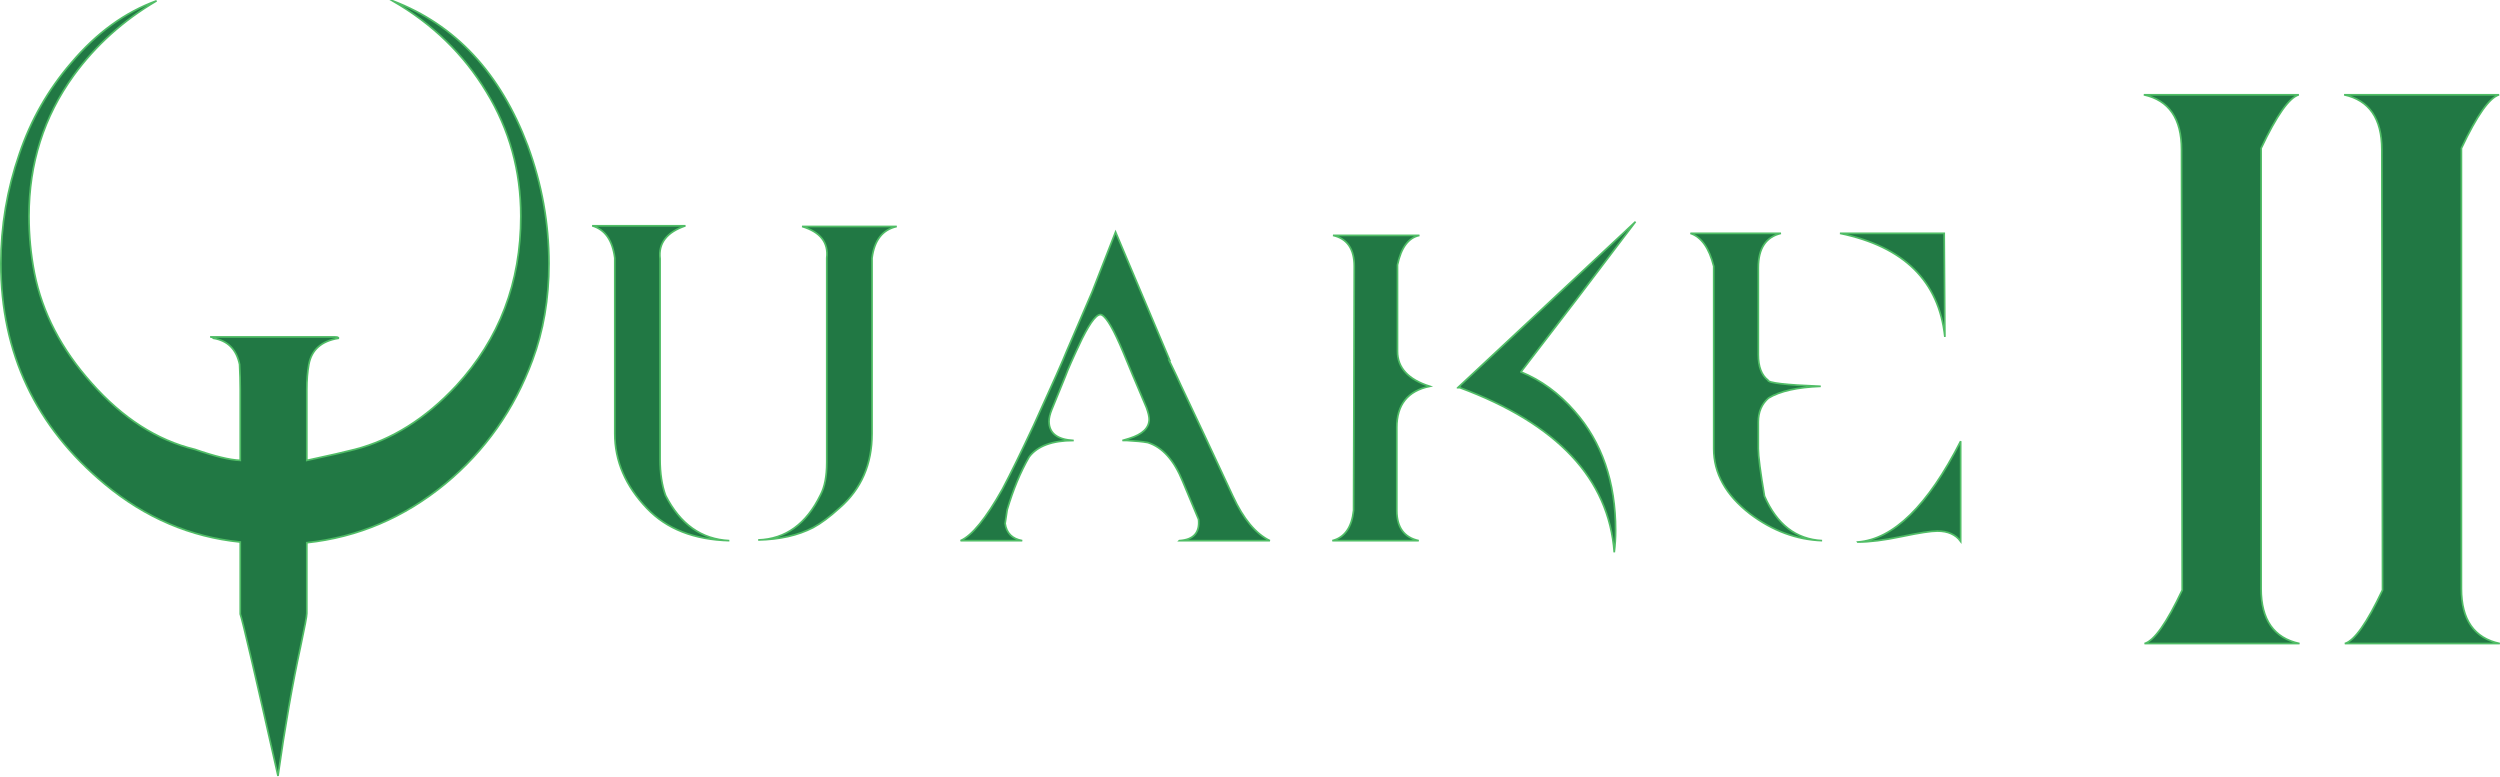
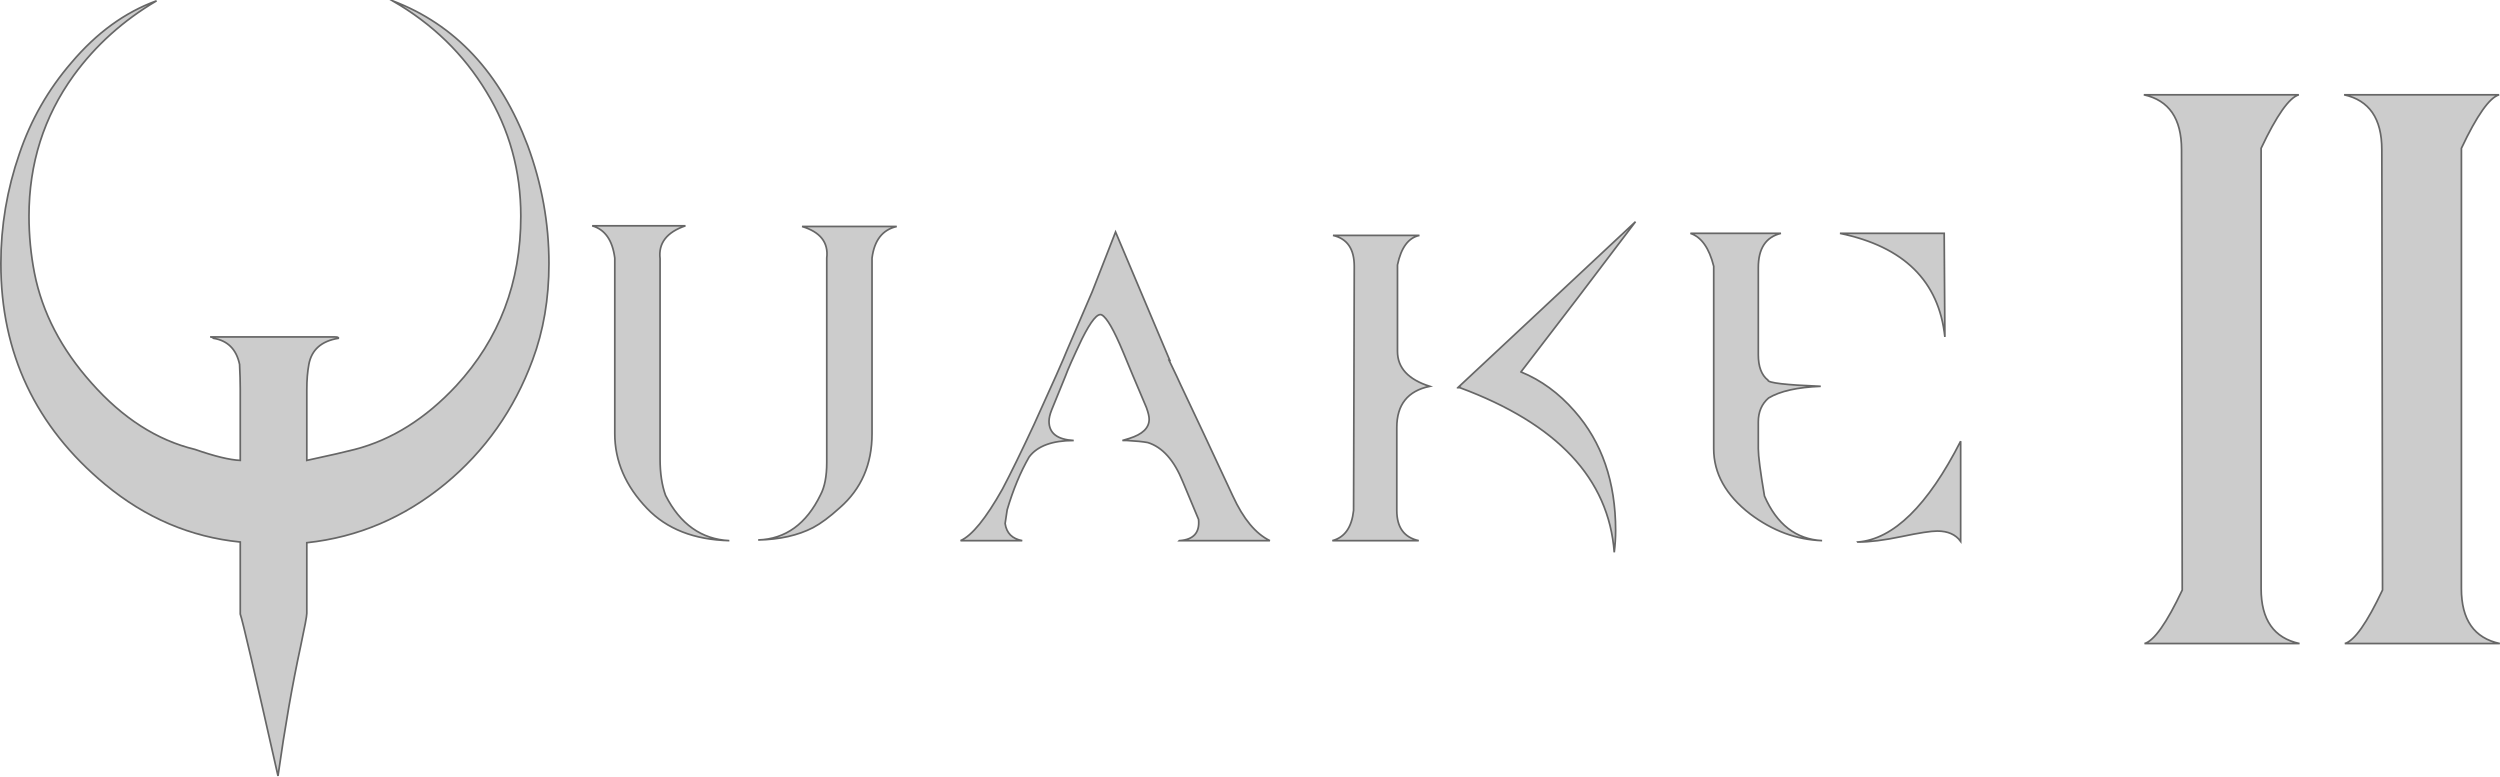
<svg xmlns="http://www.w3.org/2000/svg" width="385.709mm" height="119.745mm" viewBox="0 0 385.709 119.745" version="1.1" id="svg5">
  <defs id="defs2" />
  <g id="layer1" transform="translate(-31.92623,-43.81971)">
    <g aria-label="Quake II" id="text1838" style="font-size:10.583px;line-height:1.25;fill:#cccccc;stroke:#666666;stroke-width:0.265">
-       <path d="m 92.489,43.944 q 9.207,5.292 14.499,14.076 5.292,8.678 5.292,19.156 0,15.346 -9.948,26.141 -7.091,7.62 -15.663,9.842 -2.011,0.529 -7.408,1.693 v -10.901 q 0,-2.223 0.317,-3.916 0.635,-3.387 4.551,-4.022 0.106,-0.212 -0.635,-0.212 H 64.338 q 0.317,0 0.529,0.212 3.281,0.529 4.022,4.022 0.106,2.117 0.106,3.81 v 11.007 q -2.434,-0.106 -6.985,-1.693 -8.784,-2.117 -15.981,-10.266 -6.985,-7.832 -8.784,-16.933 -0.847,-4.339 -0.847,-8.784 0,-12.171 6.879,-21.696 5.08,-6.985 12.806,-11.536 -7.302,2.646 -13.123,9.525 -5.397,6.244 -8.043,14.076 -2.857,8.255 -2.857,16.933 0,20.743 16.087,34.078 9.313,7.726 20.849,8.89 v 11.112 q 0.529,1.482 5.821,24.977 1.587,-11.218 3.492,-20.002 0.952,-4.445 0.952,-5.08 v -10.901 q 11.853,-1.27 21.378,-9.102 9.207,-7.62 13.441,-19.05 2.54,-6.773 2.54,-14.922 0,-9.313 -3.281,-18.203 -6.35,-16.827 -20.849,-22.331 z" style="font-size:105.833px;font-family:DpQuake;-inkscape-font-specification:'DpQuake, Normal';fill:#217844;stroke:#50bd66;fill-opacity:1;stroke-opacity:1" id="path5442" />
-       <path d="m 126.779,110.725 q 0,6.35 4.974,11.536 4.551,4.762 12.7,4.974 -6.456,-0.318 -9.842,-6.985 -0.847,-2.328 -0.847,-5.609 V 83.737 q -0.423,-3.598 3.916,-5.08 H 123.287 q 2.963,0.847 3.492,4.974 z m 39.687,0 q 0,7.091 -4.974,11.43 -2.328,2.117 -4.127,3.069 -3.492,1.799 -8.467,1.905 6.35,-0.212 9.631,-6.985 0.953,-1.799 0.953,-4.974 V 83.631 q 0.423,-3.598 -3.81,-4.868 h 14.605 q -3.281,0.741 -3.81,4.868 z" style="font-size:105.833px;font-family:DpQuake;-inkscape-font-specification:'DpQuake, Normal';fill:#217844;stroke:#50bd66;fill-opacity:1;stroke-opacity:1" id="path5444" />
-       <path d="m 213.88,127.235 h 13.97 q -3.281,-1.587 -5.715,-6.879 -4.868,-10.477 -8.043,-17.145 -0.318,-0.741 -1.799,-3.81 h 0.106 l -8.361,-19.791 -3.598,9.207 q -0.953,2.222 -3.916,9.102 -0.741,1.905 -5.08,11.43 -2.963,6.35 -4.868,9.948 -3.81,6.773 -6.456,7.937 h 9.525 q -2.328,-0.423 -2.646,-2.646 l 0.318,-2.117 q 1.376,-4.657 3.387,-8.149 1.905,-2.54 6.879,-2.54 -3.81,-0.212 -3.81,-2.963 0,-0.741 0.423,-1.799 l 2.117,-5.186 q 0.529,-1.482 2.54,-5.715 2.117,-4.233 3.069,-3.704 1.164,0.635 3.281,5.715 1.164,2.857 3.598,8.572 0.423,1.164 0.423,1.799 0,2.011 -3.069,2.963 l -1.058,0.318 q 0.212,0 0.741,0 2.011,0.106 3.175,0.318 3.387,1.058 5.397,6.032 l 2.434,5.821 q 0.318,3.069 -2.963,3.281 z" style="font-size:105.833px;font-family:DpQuake;-inkscape-font-specification:'DpQuake, Normal';fill:#217844;stroke:#50bd66;fill-opacity:1;stroke-opacity:1" id="path5446" />
-       <path d="m 247.429,122.578 q 0,3.916 3.387,4.657 h -13.335 q 2.857,-0.741 3.281,-4.657 l 0.106,-37.677 q 0,-4.022 -3.281,-4.762 h 13.335 q -2.54,0.529 -3.387,4.551 v 13.335 q 0,3.81 4.974,5.397 -5.08,1.058 -5.08,6.35 z m 19.156,-21.378 q 8.572,-11.112 17.674,-23.177 l -27.305,25.506 h 0.106 l -0.106,0.106 h 0.212 q 22.542,8.361 23.812,25.4 0.212,-1.693 0.212,-3.387 0,-11.218 -6.35,-18.415 -3.598,-4.127 -8.255,-6.032 z" style="font-size:105.833px;font-family:DpQuake;-inkscape-font-specification:'DpQuake, Normal';fill:#217844;stroke:#50bd66;fill-opacity:1;stroke-opacity:1" id="path5448" />
-       <path d="m 304.79,105.221 q -1.587,1.376 -1.587,3.704 v 4.127 q 0,1.693 0.953,7.302 2.857,6.562 8.89,6.879 -5.927,-0.212 -11.112,-4.127 -5.609,-4.339 -5.609,-10.054 V 84.901 q -1.058,-4.233 -3.598,-5.08 h 13.97 q -3.492,0.847 -3.492,5.292 v 13.441 q 0,2.752 1.482,3.916 0,0.635 8.149,0.952 -5.397,0.212 -8.043,1.799 z m 13.758,22.225 q 8.255,-0.635 15.875,-15.557 v 15.452 q -1.164,-1.587 -3.598,-1.587 -1.482,0 -5.503,0.847 -4.022,0.847 -6.773,0.847 z m -2.752,-47.625 h 16.087 l 0.106,15.981 Q 330.613,82.891 315.797,79.821 Z" style="font-size:105.833px;font-family:DpQuake;-inkscape-font-specification:'DpQuake, Normal';fill:#217844;stroke:#50bd66;fill-opacity:1;stroke-opacity:1" id="path5450" />
-       <path d="m 380.778,66.698 q 3.598,-7.62 5.821,-8.255 h -23.918 q 5.821,1.27 5.821,8.467 l 0.106,67.945 q -3.598,7.62 -5.821,8.255 h 23.918 q -5.927,-1.27 -5.927,-8.467 z" style="font-size:105.833px;font-family:DpQuake;-inkscape-font-specification:'DpQuake, Normal';fill:#217844;stroke:#50bd66;fill-opacity:1;stroke-opacity:1" id="path5452" />
-       <path d="m 411.681,66.698 q 3.598,-7.62 5.821,-8.255 h -23.918 q 5.821,1.27 5.821,8.467 l 0.106,67.945 q -3.598,7.62 -5.821,8.255 H 417.608 q -5.927,-1.27 -5.927,-8.467 z" style="font-size:105.833px;font-family:DpQuake;-inkscape-font-specification:'DpQuake, Normal';fill:#217844;stroke:#50bd66;fill-opacity:1;stroke-opacity:1" id="path5454" />
+       <path d="m 92.489,43.944 q 9.207,5.292 14.499,14.076 5.292,8.678 5.292,19.156 0,15.346 -9.948,26.141 -7.091,7.62 -15.663,9.842 -2.011,0.529 -7.408,1.693 v -10.901 q 0,-2.223 0.317,-3.916 0.635,-3.387 4.551,-4.022 0.106,-0.212 -0.635,-0.212 H 64.338 q 0.317,0 0.529,0.212 3.281,0.529 4.022,4.022 0.106,2.117 0.106,3.81 v 11.007 q -2.434,-0.106 -6.985,-1.693 -8.784,-2.117 -15.981,-10.266 -6.985,-7.832 -8.784,-16.933 -0.847,-4.339 -0.847,-8.784 0,-12.171 6.879,-21.696 5.08,-6.985 12.806,-11.536 -7.302,2.646 -13.123,9.525 -5.397,6.244 -8.043,14.076 -2.857,8.255 -2.857,16.933 0,20.743 16.087,34.078 9.313,7.726 20.849,8.89 v 11.112 q 0.529,1.482 5.821,24.977 1.587,-11.218 3.492,-20.002 0.952,-4.445 0.952,-5.08 v -10.901 q 11.853,-1.27 21.378,-9.102 9.207,-7.62 13.441,-19.05 2.54,-6.773 2.54,-14.922 0,-9.313 -3.281,-18.203 -6.35,-16.827 -20.849,-22.331 z" style="font-size:105.833px;font-family:DpQuake;-inkscape-font-specification:'DpQuake, Normal';fill:#cccccc;stroke:#666666" id="path5442" />
+       <path d="m 126.779,110.725 q 0,6.35 4.974,11.536 4.551,4.762 12.7,4.974 -6.456,-0.318 -9.842,-6.985 -0.847,-2.328 -0.847,-5.609 V 83.737 q -0.423,-3.598 3.916,-5.08 H 123.287 q 2.963,0.847 3.492,4.974 z m 39.687,0 q 0,7.091 -4.974,11.43 -2.328,2.117 -4.127,3.069 -3.492,1.799 -8.467,1.905 6.35,-0.212 9.631,-6.985 0.953,-1.799 0.953,-4.974 V 83.631 q 0.423,-3.598 -3.81,-4.868 h 14.605 q -3.281,0.741 -3.81,4.868 z" style="font-size:105.833px;font-family:DpQuake;-inkscape-font-specification:'DpQuake, Normal';fill:#cccccc;stroke:#666666" id="path5444" />
+       <path d="m 213.88,127.235 h 13.97 q -3.281,-1.587 -5.715,-6.879 -4.868,-10.477 -8.043,-17.145 -0.318,-0.741 -1.799,-3.81 h 0.106 l -8.361,-19.791 -3.598,9.207 q -0.953,2.222 -3.916,9.102 -0.741,1.905 -5.08,11.43 -2.963,6.35 -4.868,9.948 -3.81,6.773 -6.456,7.937 h 9.525 q -2.328,-0.423 -2.646,-2.646 l 0.318,-2.117 q 1.376,-4.657 3.387,-8.149 1.905,-2.54 6.879,-2.54 -3.81,-0.212 -3.81,-2.963 0,-0.741 0.423,-1.799 l 2.117,-5.186 q 0.529,-1.482 2.54,-5.715 2.117,-4.233 3.069,-3.704 1.164,0.635 3.281,5.715 1.164,2.857 3.598,8.572 0.423,1.164 0.423,1.799 0,2.011 -3.069,2.963 l -1.058,0.318 q 0.212,0 0.741,0 2.011,0.106 3.175,0.318 3.387,1.058 5.397,6.032 l 2.434,5.821 q 0.318,3.069 -2.963,3.281 z" style="font-size:105.833px;font-family:DpQuake;-inkscape-font-specification:'DpQuake, Normal';fill:#cccccc;stroke:#666666" id="path5446" />
+       <path d="m 247.429,122.578 q 0,3.916 3.387,4.657 h -13.335 q 2.857,-0.741 3.281,-4.657 l 0.106,-37.677 q 0,-4.022 -3.281,-4.762 h 13.335 q -2.54,0.529 -3.387,4.551 v 13.335 q 0,3.81 4.974,5.397 -5.08,1.058 -5.08,6.35 z m 19.156,-21.378 q 8.572,-11.112 17.674,-23.177 l -27.305,25.506 h 0.106 l -0.106,0.106 h 0.212 q 22.542,8.361 23.812,25.4 0.212,-1.693 0.212,-3.387 0,-11.218 -6.35,-18.415 -3.598,-4.127 -8.255,-6.032 z" style="font-size:105.833px;font-family:DpQuake;-inkscape-font-specification:'DpQuake, Normal';fill:#cccccc;stroke:#666666" id="path5448" />
+       <path d="m 304.79,105.221 q -1.587,1.376 -1.587,3.704 v 4.127 q 0,1.693 0.953,7.302 2.857,6.562 8.89,6.879 -5.927,-0.212 -11.112,-4.127 -5.609,-4.339 -5.609,-10.054 V 84.901 q -1.058,-4.233 -3.598,-5.08 h 13.97 q -3.492,0.847 -3.492,5.292 v 13.441 q 0,2.752 1.482,3.916 0,0.635 8.149,0.952 -5.397,0.212 -8.043,1.799 z m 13.758,22.225 q 8.255,-0.635 15.875,-15.557 v 15.452 q -1.164,-1.587 -3.598,-1.587 -1.482,0 -5.503,0.847 -4.022,0.847 -6.773,0.847 z m -2.752,-47.625 h 16.087 l 0.106,15.981 Q 330.613,82.891 315.797,79.821 Z" style="font-size:105.833px;font-family:DpQuake;-inkscape-font-specification:'DpQuake, Normal';fill:#cccccc;stroke:#666666" id="path5450" />
+       <path d="m 380.778,66.698 q 3.598,-7.62 5.821,-8.255 h -23.918 q 5.821,1.27 5.821,8.467 l 0.106,67.945 q -3.598,7.62 -5.821,8.255 h 23.918 q -5.927,-1.27 -5.927,-8.467 z" style="font-size:105.833px;font-family:DpQuake;-inkscape-font-specification:'DpQuake, Normal';fill:#cccccc;stroke:#666666" id="path5452" />
+       <path d="m 411.681,66.698 q 3.598,-7.62 5.821,-8.255 h -23.918 q 5.821,1.27 5.821,8.467 l 0.106,67.945 q -3.598,7.62 -5.821,8.255 H 417.608 q -5.927,-1.27 -5.927,-8.467 z" style="font-size:105.833px;font-family:DpQuake;-inkscape-font-specification:'DpQuake, Normal';fill:#cccccc;stroke:#666666" id="path5454" />
    </g>
  </g>
</svg>
